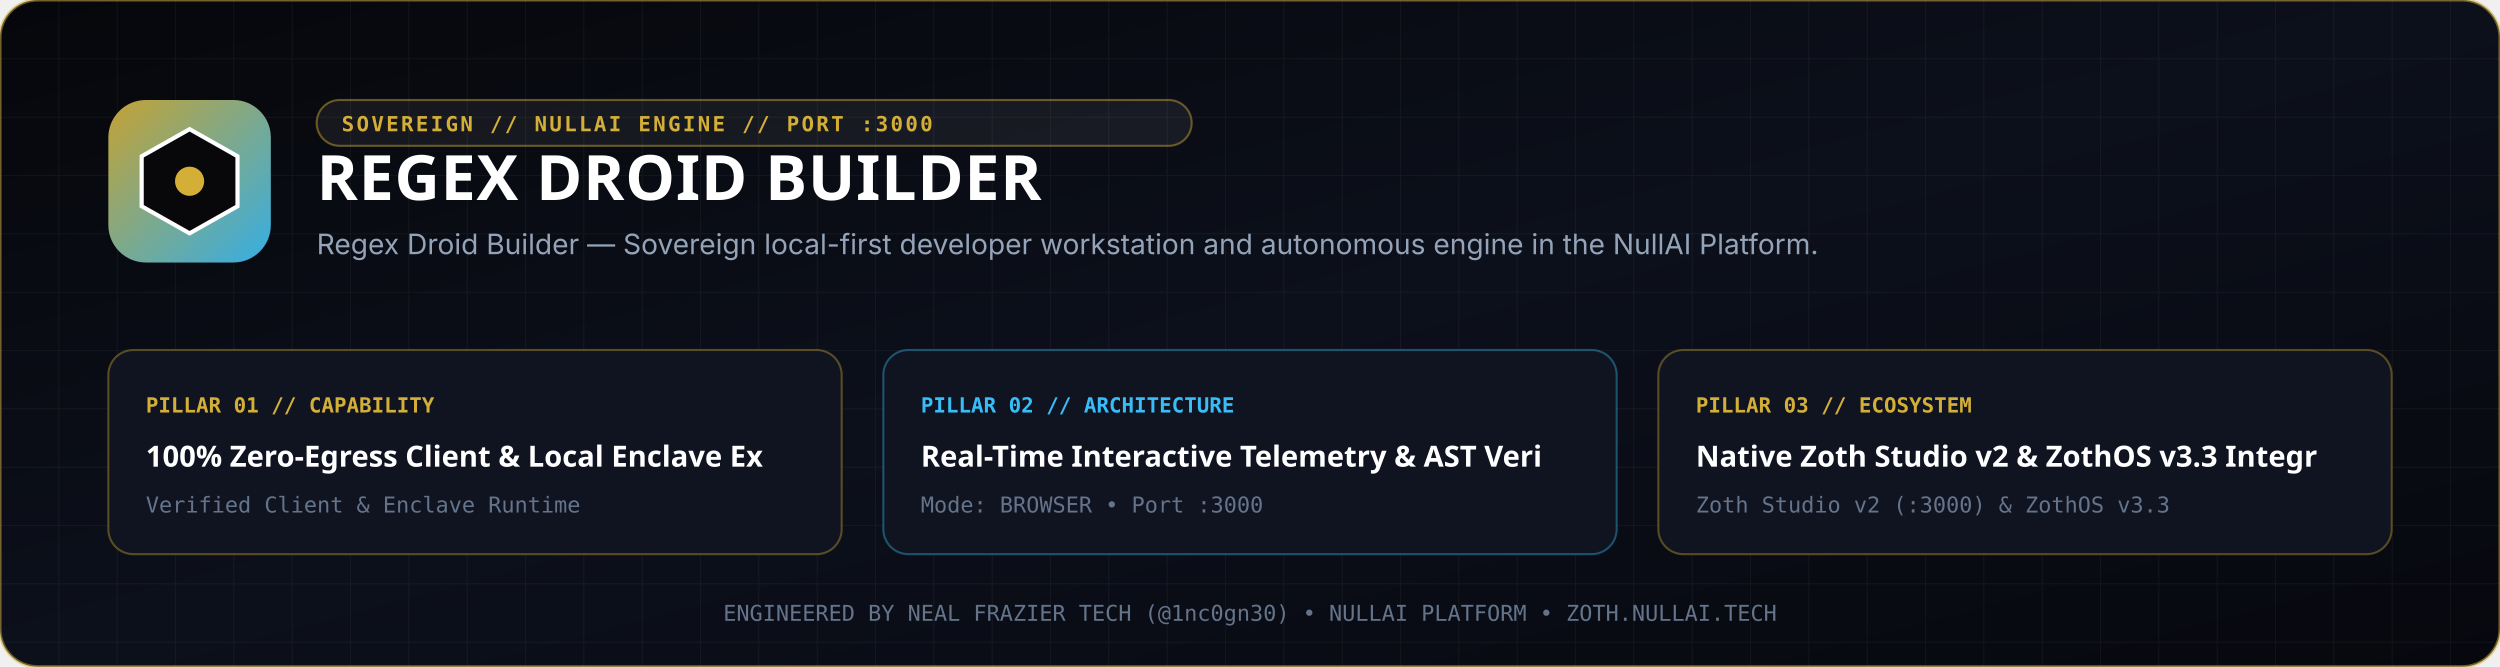
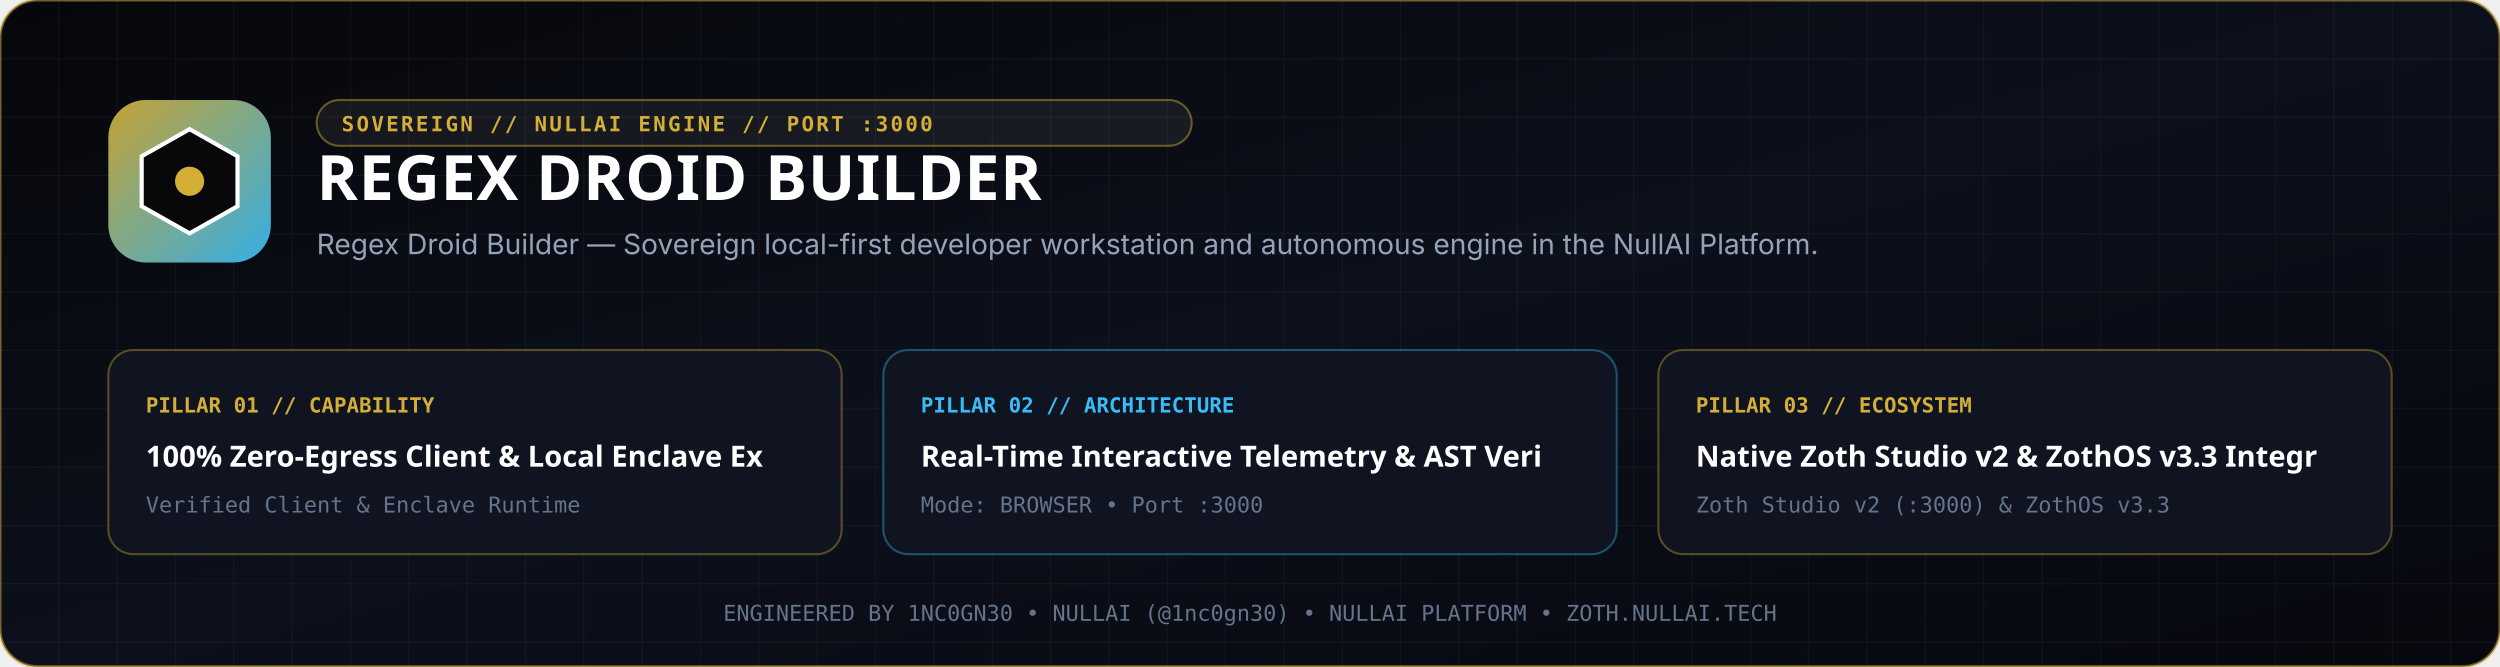
<svg xmlns="http://www.w3.org/2000/svg" viewBox="0 0 1200 320" width="100%" height="100%">
  <defs>
    <linearGradient id="bg" x1="0%" y1="0%" x2="100%" y2="100%">
      <stop offset="0%" stop-color="#06070B" />
      <stop offset="50%" stop-color="#0C101B" />
      <stop offset="100%" stop-color="#07080E" />
    </linearGradient>
    <linearGradient id="accent" x1="0%" y1="0%" x2="100%" y2="100%">
      <stop offset="0%" stop-color="#D4AF37" />
      <stop offset="100%" stop-color="#38BDF8" />
    </linearGradient>
    <pattern id="grid" width="28" height="28" patternUnits="userSpaceOnUse">
      <path d="M 28 0 L 0 0 0 28" fill="none" stroke="rgba(255,255,255,0.04)" stroke-width="1" />
    </pattern>
  </defs>
  <rect width="1200" height="320" rx="18" fill="url(#bg)" stroke="#D4AF37" stroke-opacity="0.5" stroke-width="1.5" />
  <rect width="1200" height="320" rx="18" fill="url(#grid)" />
  <g transform="translate(52, 48)">
    <rect width="78" height="78" rx="18" fill="url(#accent)" opacity="0.92" />
    <polygon points="39,14 62,27 62,51 39,64 16,51 16,27" fill="#08080B" stroke="#FFFFFF" stroke-width="2" />
    <circle cx="39" cy="39" r="7" fill="#D4AF37" />
  </g>
  <g transform="translate(152, 62)">
    <rect x="0" y="-14" width="420" height="22" rx="11" fill="rgba(255,255,255,0.06)" stroke="#D4AF37" stroke-opacity="0.45" />
    <text x="12" y="1" fill="#D4AF37" font-family="JetBrains Mono, monospace" font-size="10" font-weight="700" letter-spacing="1.1">SOVEREIGN // NULLAI ENGINE // PORT :3000</text>
    <text x="0" y="34" fill="#FFFFFF" font-family="Syne, Space Grotesk, sans-serif" font-size="30" font-weight="800" letter-spacing="0.4">REGEX DROID BUILDER</text>
    <text x="0" y="60" fill="#94A3B8" font-family="Inter, sans-serif" font-size="13.5">Regex Droid Builder — Sovereign local-first developer workstation and autonomous engine in the NullAI Platform.</text>
  </g>
  <g transform="translate(52, 168)">
    <rect x="0" y="0" width="352" height="98" rx="12" fill="#101320" stroke="#D4AF37" stroke-opacity="0.38" />
    <text x="18" y="30" fill="#D4AF37" font-family="JetBrains Mono, monospace" font-size="10" font-weight="700">PILLAR 01 // CAPABILITY</text>
    <text x="18" y="56" fill="#FFFFFF" font-family="Space Grotesk, sans-serif" font-size="14" font-weight="700">100% Zero-Egress Client &amp; Local Enclave Ex</text>
    <text x="18" y="78" fill="#64748B" font-family="JetBrains Mono, monospace" font-size="10.5">Verified Client &amp; Enclave Runtime</text>
    <rect x="372" y="0" width="352" height="98" rx="12" fill="#101320" stroke="#38BDF8" stroke-opacity="0.38" />
    <text x="390" y="30" fill="#38BDF8" font-family="JetBrains Mono, monospace" font-size="10" font-weight="700">PILLAR 02 // ARCHITECTURE</text>
    <text x="390" y="56" fill="#FFFFFF" font-family="Space Grotesk, sans-serif" font-size="14" font-weight="700">Real-Time Interactive Telemetry &amp; AST Veri</text>
    <text x="390" y="78" fill="#64748B" font-family="JetBrains Mono, monospace" font-size="10.5">Mode: BROWSER • Port :3000</text>
    <rect x="744" y="0" width="352" height="98" rx="12" fill="#101320" stroke="#D4AF37" stroke-opacity="0.38" />
    <text x="762" y="30" fill="#D4AF37" font-family="JetBrains Mono, monospace" font-size="10" font-weight="700">PILLAR 03 // ECOSYSTEM</text>
    <text x="762" y="56" fill="#FFFFFF" font-family="Space Grotesk, sans-serif" font-size="14" font-weight="700">Native Zoth Studio v2 &amp; ZothOS v3.3 Integr</text>
    <text x="762" y="78" fill="#64748B" font-family="JetBrains Mono, monospace" font-size="10.5">Zoth Studio v2 (:3000) &amp; ZothOS v3.3</text>
  </g>
  <text x="600" y="298" text-anchor="middle" fill="#64748B" font-family="JetBrains Mono, monospace" font-size="10.5">
-     ENGINEERED BY NEAL FRAZIER TECH (@1nc0gn30)  •  NULLAI PLATFORM  •  ZOTH.NULLAI.TECH
+     ENGINEERED BY 1NC0GN30 • NULLAI (@1nc0gn30)  •  NULLAI PLATFORM  •  ZOTH.NULLAI.TECH
  </text>
</svg>
